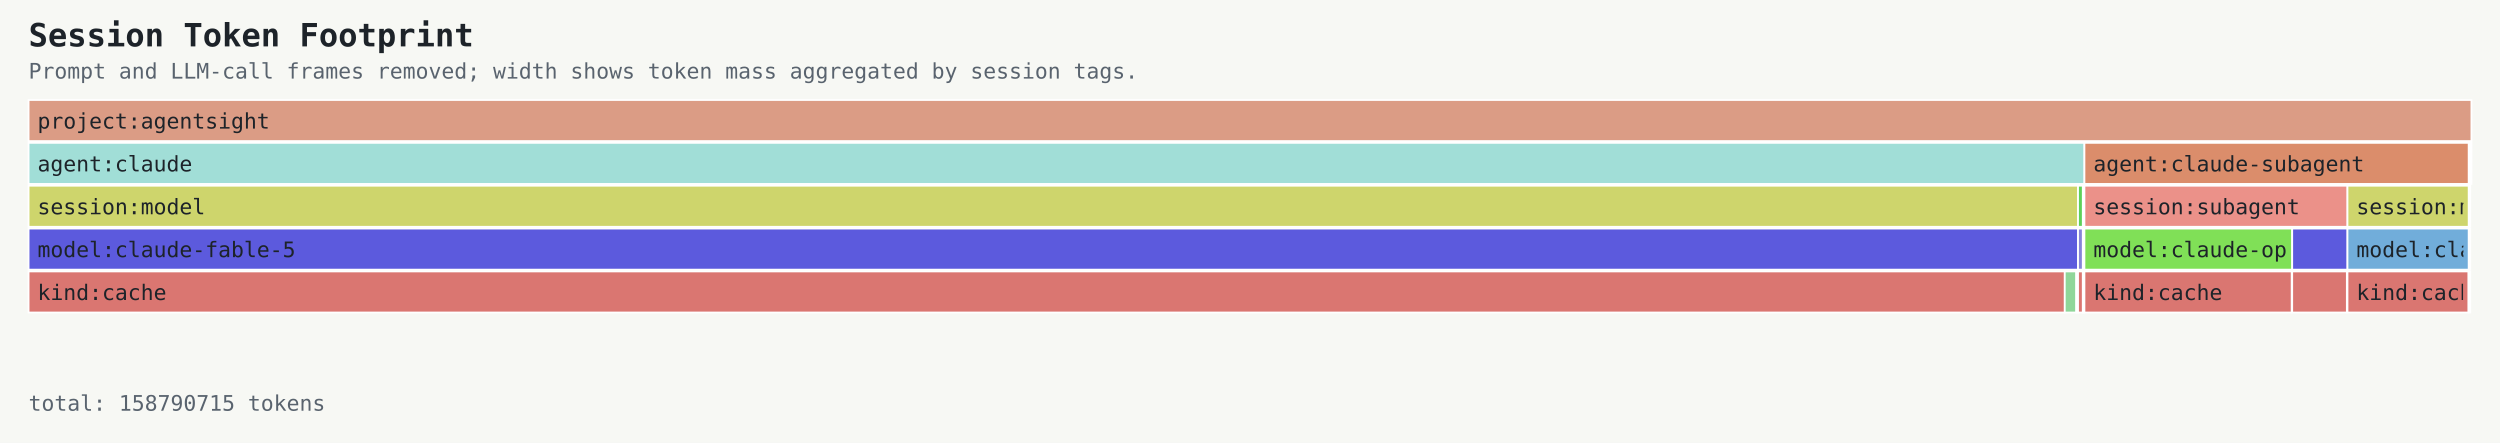
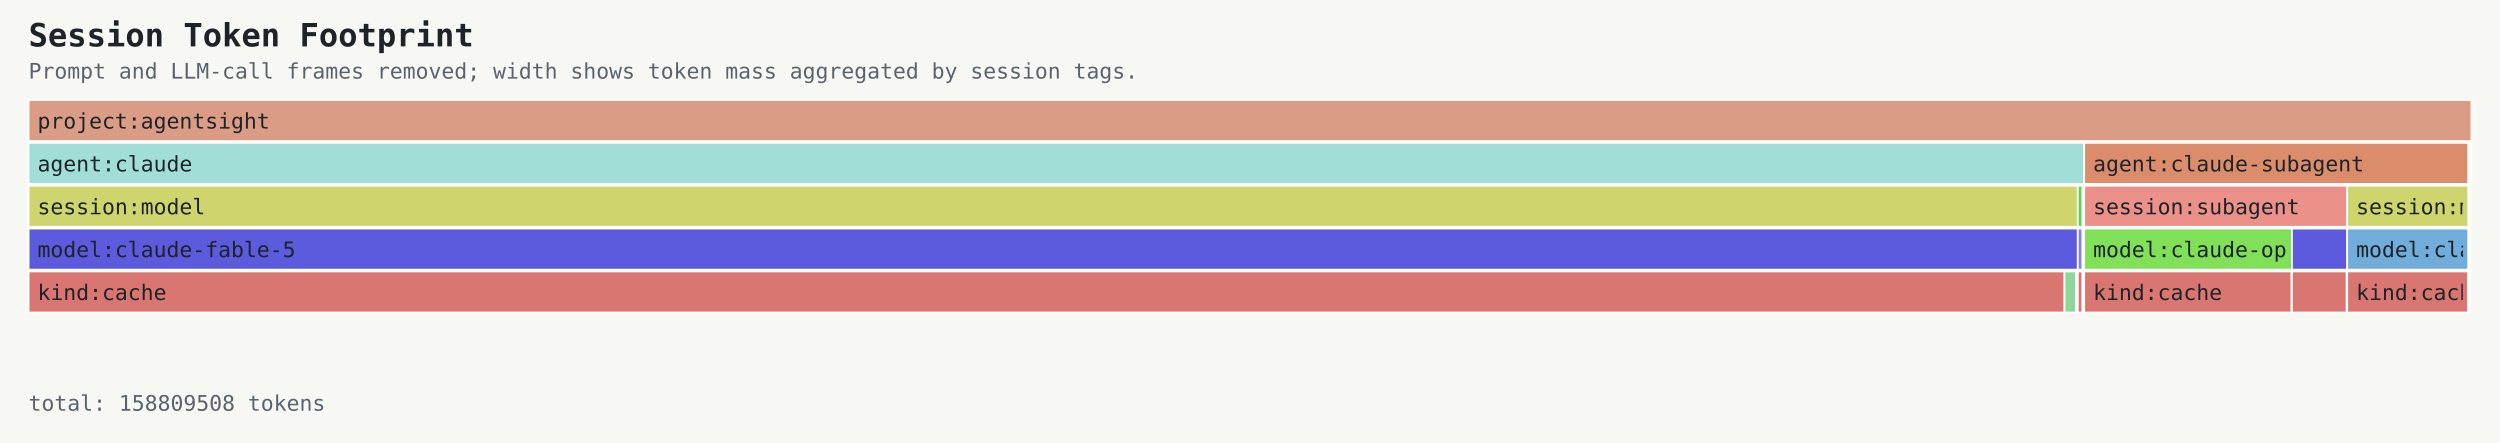
<svg xmlns="http://www.w3.org/2000/svg" width="1400" height="248" viewBox="0 0 1400 248" role="img" aria-label="Session Token Footprint">
  <style>text{font-family:ui-monospace,SFMono-Regular,Menlo,Consolas,monospace;font-size:12px;fill:#1d2329}.title{font-size:18px;font-weight:700}.sub{font-size:12px;fill:#59636e}.frame{stroke:#fff;stroke-width:1}.label{pointer-events:none}</style>
  <rect x="0" y="0" width="1400" height="248" fill="#f7f8f4" />
  <text class="title" x="16" y="26">Session Token Footprint</text>
  <text class="sub" x="16" y="44">Prompt and LLM-call frames removed; width shows token mass aggregated by session tags.</text>
  <rect class="frame" x="16.00" y="56.00" width="1368.00" height="23" fill="hsl(16 54% 69%)" />
  <clipPath id="clip0">
    <rect x="19.00" y="56.00" width="1362.00" height="23" />
  </clipPath>
  <text class="label" clip-path="url(#clip0)" x="21.00" y="72.00">project:agentsight</text>
-   <rect class="frame" x="16.00" y="80.00" width="1151.28" height="23" fill="hsl(173 48% 75%)" />
+   <rect class="frame" x="16.00" y="80.00" width="1151.14" height="23" fill="hsl(173 48% 75%)" />
  <clipPath id="clip1">
-     <rect x="19.00" y="80.00" width="1145.28" height="23" />
+     <rect x="19.00" y="80.00" width="1145.14" height="23" />
  </clipPath>
  <text class="label" clip-path="url(#clip1)" x="21.00" y="96.00">agent:claude</text>
-   <rect class="frame" x="16.00" y="104.00" width="1147.70" height="23" fill="hsl(64 56% 63%)" />
+   <rect class="frame" x="16.00" y="104.00" width="1147.56" height="23" fill="hsl(64 56% 63%)" />
  <clipPath id="clip2">
-     <rect x="19.00" y="104.00" width="1141.70" height="23" />
+     <rect x="19.00" y="104.00" width="1141.56" height="23" />
  </clipPath>
  <text class="label" clip-path="url(#clip2)" x="21.00" y="120.00">session:model</text>
-   <rect class="frame" x="16.00" y="128.00" width="1147.70" height="23" fill="hsl(241 66% 61%)" />
+   <rect class="frame" x="16.00" y="128.00" width="1147.56" height="23" fill="hsl(241 66% 61%)" />
  <clipPath id="clip3">
-     <rect x="19.00" y="128.00" width="1141.70" height="23" />
+     <rect x="19.00" y="128.00" width="1141.56" height="23" />
  </clipPath>
  <text class="label" clip-path="url(#clip3)" x="21.00" y="144.00">model:claude-fable-5</text>
-   <rect class="frame" x="16.00" y="152.00" width="1140.27" height="23" fill="hsl(3 59% 65%)" />
+   <rect class="frame" x="16.00" y="152.00" width="1140.14" height="23" fill="hsl(3 59% 65%)" />
  <clipPath id="clip4">
-     <rect x="19.00" y="152.00" width="1134.27" height="23" />
+     <rect x="19.00" y="152.00" width="1134.14" height="23" />
  </clipPath>
  <text class="label" clip-path="url(#clip4)" x="21.00" y="168.00">kind:cache</text>
-   <rect class="frame" x="1156.27" y="152.00" width="6.45" height="23" fill="hsl(128 46% 70%)" />
-   <rect class="frame" x="1162.72" y="152.00" width="0.98" height="23" fill="hsl(217 65% 74%)" />
-   <rect class="frame" x="1163.70" y="104.00" width="2.69" height="23" fill="hsl(117 56% 58%)" />
-   <rect class="frame" x="1163.70" y="128.00" width="2.69" height="23" fill="hsl(241 51% 68%)" />
-   <rect class="frame" x="1163.70" y="152.00" width="2.68" height="23" fill="hsl(3 59% 65%)" />
-   <rect class="frame" x="1166.38" y="104.00" width="0.72" height="23" fill="hsl(87 60% 75%)" />
-   <rect class="frame" x="1166.38" y="128.00" width="0.72" height="23" fill="hsl(241 51% 68%)" />
-   <rect class="frame" x="1166.38" y="152.00" width="0.72" height="23" fill="hsl(3 59% 65%)" />
-   <rect class="frame" x="1167.28" y="80.00" width="215.23" height="23" fill="hsl(18 61% 64%)" />
+   <rect class="frame" x="1156.14" y="152.00" width="6.45" height="23" fill="hsl(128 46% 70%)" />
+   <rect class="frame" x="1162.58" y="152.00" width="0.98" height="23" fill="hsl(217 65% 74%)" />
+   <rect class="frame" x="1163.56" y="104.00" width="2.69" height="23" fill="hsl(117 56% 58%)" />
+   <rect class="frame" x="1163.56" y="128.00" width="2.69" height="23" fill="hsl(241 51% 68%)" />
+   <rect class="frame" x="1163.56" y="152.00" width="2.68" height="23" fill="hsl(3 59% 65%)" />
+   <rect class="frame" x="1166.25" y="104.00" width="0.72" height="23" fill="hsl(87 60% 75%)" />
+   <rect class="frame" x="1166.25" y="128.00" width="0.72" height="23" fill="hsl(241 51% 68%)" />
+   <rect class="frame" x="1166.25" y="152.00" width="0.72" height="23" fill="hsl(3 59% 65%)" />
+   <rect class="frame" x="1167.14" y="80.00" width="215.20" height="23" fill="hsl(18 61% 64%)" />
  <clipPath id="clip5">
-     <rect x="1170.28" y="80.00" width="209.23" height="23" />
+     <rect x="1170.14" y="80.00" width="209.20" height="23" />
  </clipPath>
-   <text class="label" clip-path="url(#clip5)" x="1172.28" y="96.00">agent:claude-subagent</text>
-   <rect class="frame" x="1167.28" y="104.00" width="147.31" height="23" fill="hsl(5 71% 73%)" />
+   <text class="label" clip-path="url(#clip5)" x="1172.14" y="96.00">agent:claude-subagent</text>
+   <rect class="frame" x="1167.14" y="104.00" width="147.29" height="23" fill="hsl(5 71% 73%)" />
  <clipPath id="clip6">
-     <rect x="1170.28" y="104.00" width="141.31" height="23" />
+     <rect x="1170.14" y="104.00" width="141.29" height="23" />
  </clipPath>
-   <text class="label" clip-path="url(#clip6)" x="1172.28" y="120.00">session:subagent</text>
-   <rect class="frame" x="1167.28" y="128.00" width="116.35" height="23" fill="hsl(102 69% 61%)" />
+   <text class="label" clip-path="url(#clip6)" x="1172.14" y="120.00">session:subagent</text>
+   <rect class="frame" x="1167.14" y="128.00" width="116.34" height="23" fill="hsl(102 69% 61%)" />
  <clipPath id="clip7">
-     <rect x="1170.28" y="128.00" width="110.35" height="23" />
+     <rect x="1170.14" y="128.00" width="110.34" height="23" />
  </clipPath>
-   <text class="label" clip-path="url(#clip7)" x="1172.28" y="144.00">model:claude-opus-4-8</text>
-   <rect class="frame" x="1167.28" y="152.00" width="116.04" height="23" fill="hsl(3 59% 65%)" />
+   <text class="label" clip-path="url(#clip7)" x="1172.14" y="144.00">model:claude-opus-4-8</text>
+   <rect class="frame" x="1167.14" y="152.00" width="116.03" height="23" fill="hsl(3 59% 65%)" />
  <clipPath id="clip8">
-     <rect x="1170.28" y="152.00" width="110.04" height="23" />
+     <rect x="1170.14" y="152.00" width="110.03" height="23" />
  </clipPath>
-   <text class="label" clip-path="url(#clip8)" x="1172.28" y="168.00">kind:cache</text>
-   <rect class="frame" x="1283.63" y="128.00" width="30.96" height="23" fill="hsl(241 66% 61%)" />
-   <rect class="frame" x="1283.63" y="152.00" width="30.60" height="23" fill="hsl(3 59% 65%)" />
-   <rect class="frame" x="1314.59" y="104.00" width="67.92" height="23" fill="hsl(64 56% 63%)" />
+   <text class="label" clip-path="url(#clip8)" x="1172.14" y="168.00">kind:cache</text>
+   <rect class="frame" x="1283.48" y="128.00" width="30.96" height="23" fill="hsl(241 66% 61%)" />
+   <rect class="frame" x="1283.48" y="152.00" width="30.60" height="23" fill="hsl(3 59% 65%)" />
+   <rect class="frame" x="1314.44" y="104.00" width="67.91" height="23" fill="hsl(64 56% 63%)" />
  <clipPath id="clip9">
-     <rect x="1317.59" y="104.00" width="61.92" height="23" />
+     <rect x="1317.44" y="104.00" width="61.91" height="23" />
  </clipPath>
-   <text class="label" clip-path="url(#clip9)" x="1319.59" y="120.00">session:model</text>
-   <rect class="frame" x="1314.59" y="128.00" width="67.92" height="23" fill="hsl(206 59% 65%)" />
+   <text class="label" clip-path="url(#clip9)" x="1319.44" y="120.00">session:model</text>
+   <rect class="frame" x="1314.44" y="128.00" width="67.91" height="23" fill="hsl(206 59% 65%)" />
  <clipPath id="clip10">
-     <rect x="1317.59" y="128.00" width="61.92" height="23" />
+     <rect x="1317.44" y="128.00" width="61.91" height="23" />
  </clipPath>
-   <text class="label" clip-path="url(#clip10)" x="1319.59" y="144.00">model:claude-haiku-4-5-20251001</text>
-   <rect class="frame" x="1314.59" y="152.00" width="67.72" height="23" fill="hsl(3 59% 65%)" />
+   <text class="label" clip-path="url(#clip10)" x="1319.44" y="144.00">model:claude-haiku-4-5-20251001</text>
+   <rect class="frame" x="1314.44" y="152.00" width="67.71" height="23" fill="hsl(3 59% 65%)" />
  <clipPath id="clip11">
-     <rect x="1317.59" y="152.00" width="61.72" height="23" />
+     <rect x="1317.44" y="152.00" width="61.71" height="23" />
  </clipPath>
-   <text class="label" clip-path="url(#clip11)" x="1319.59" y="168.00">kind:cache</text>
-   <rect class="frame" x="1382.51" y="80.00" width="0.91" height="23" fill="hsl(245 55% 59%)" />
-   <rect class="frame" x="1382.51" y="104.00" width="0.82" height="23" fill="hsl(33 60% 58%)" />
-   <rect class="frame" x="1382.51" y="128.00" width="0.82" height="23" fill="hsl(73 55% 68%)" />
-   <rect class="frame" x="1382.51" y="152.00" width="0.82" height="23" fill="hsl(117 73% 58%)" />
-   <rect class="frame" x="1383.42" y="80.00" width="0.58" height="23" fill="hsl(196 72% 70%)" />
-   <text class="sub" x="16" y="230">total: 158790715 tokens</text>
+   <text class="label" clip-path="url(#clip11)" x="1319.44" y="168.00">kind:cache</text>
+   <rect class="frame" x="1382.35" y="80.00" width="0.94" height="23" fill="hsl(245 55% 59%)" />
+   <rect class="frame" x="1382.35" y="104.00" width="0.82" height="23" fill="hsl(33 60% 58%)" />
+   <rect class="frame" x="1382.35" y="128.00" width="0.82" height="23" fill="hsl(73 55% 68%)" />
+   <rect class="frame" x="1382.35" y="152.00" width="0.82" height="23" fill="hsl(117 73% 58%)" />
+   <rect class="frame" x="1383.29" y="80.00" width="0.71" height="23" fill="hsl(196 72% 70%)" />
+   <text class="sub" x="16" y="230">total: 158809508 tokens</text>
</svg>
